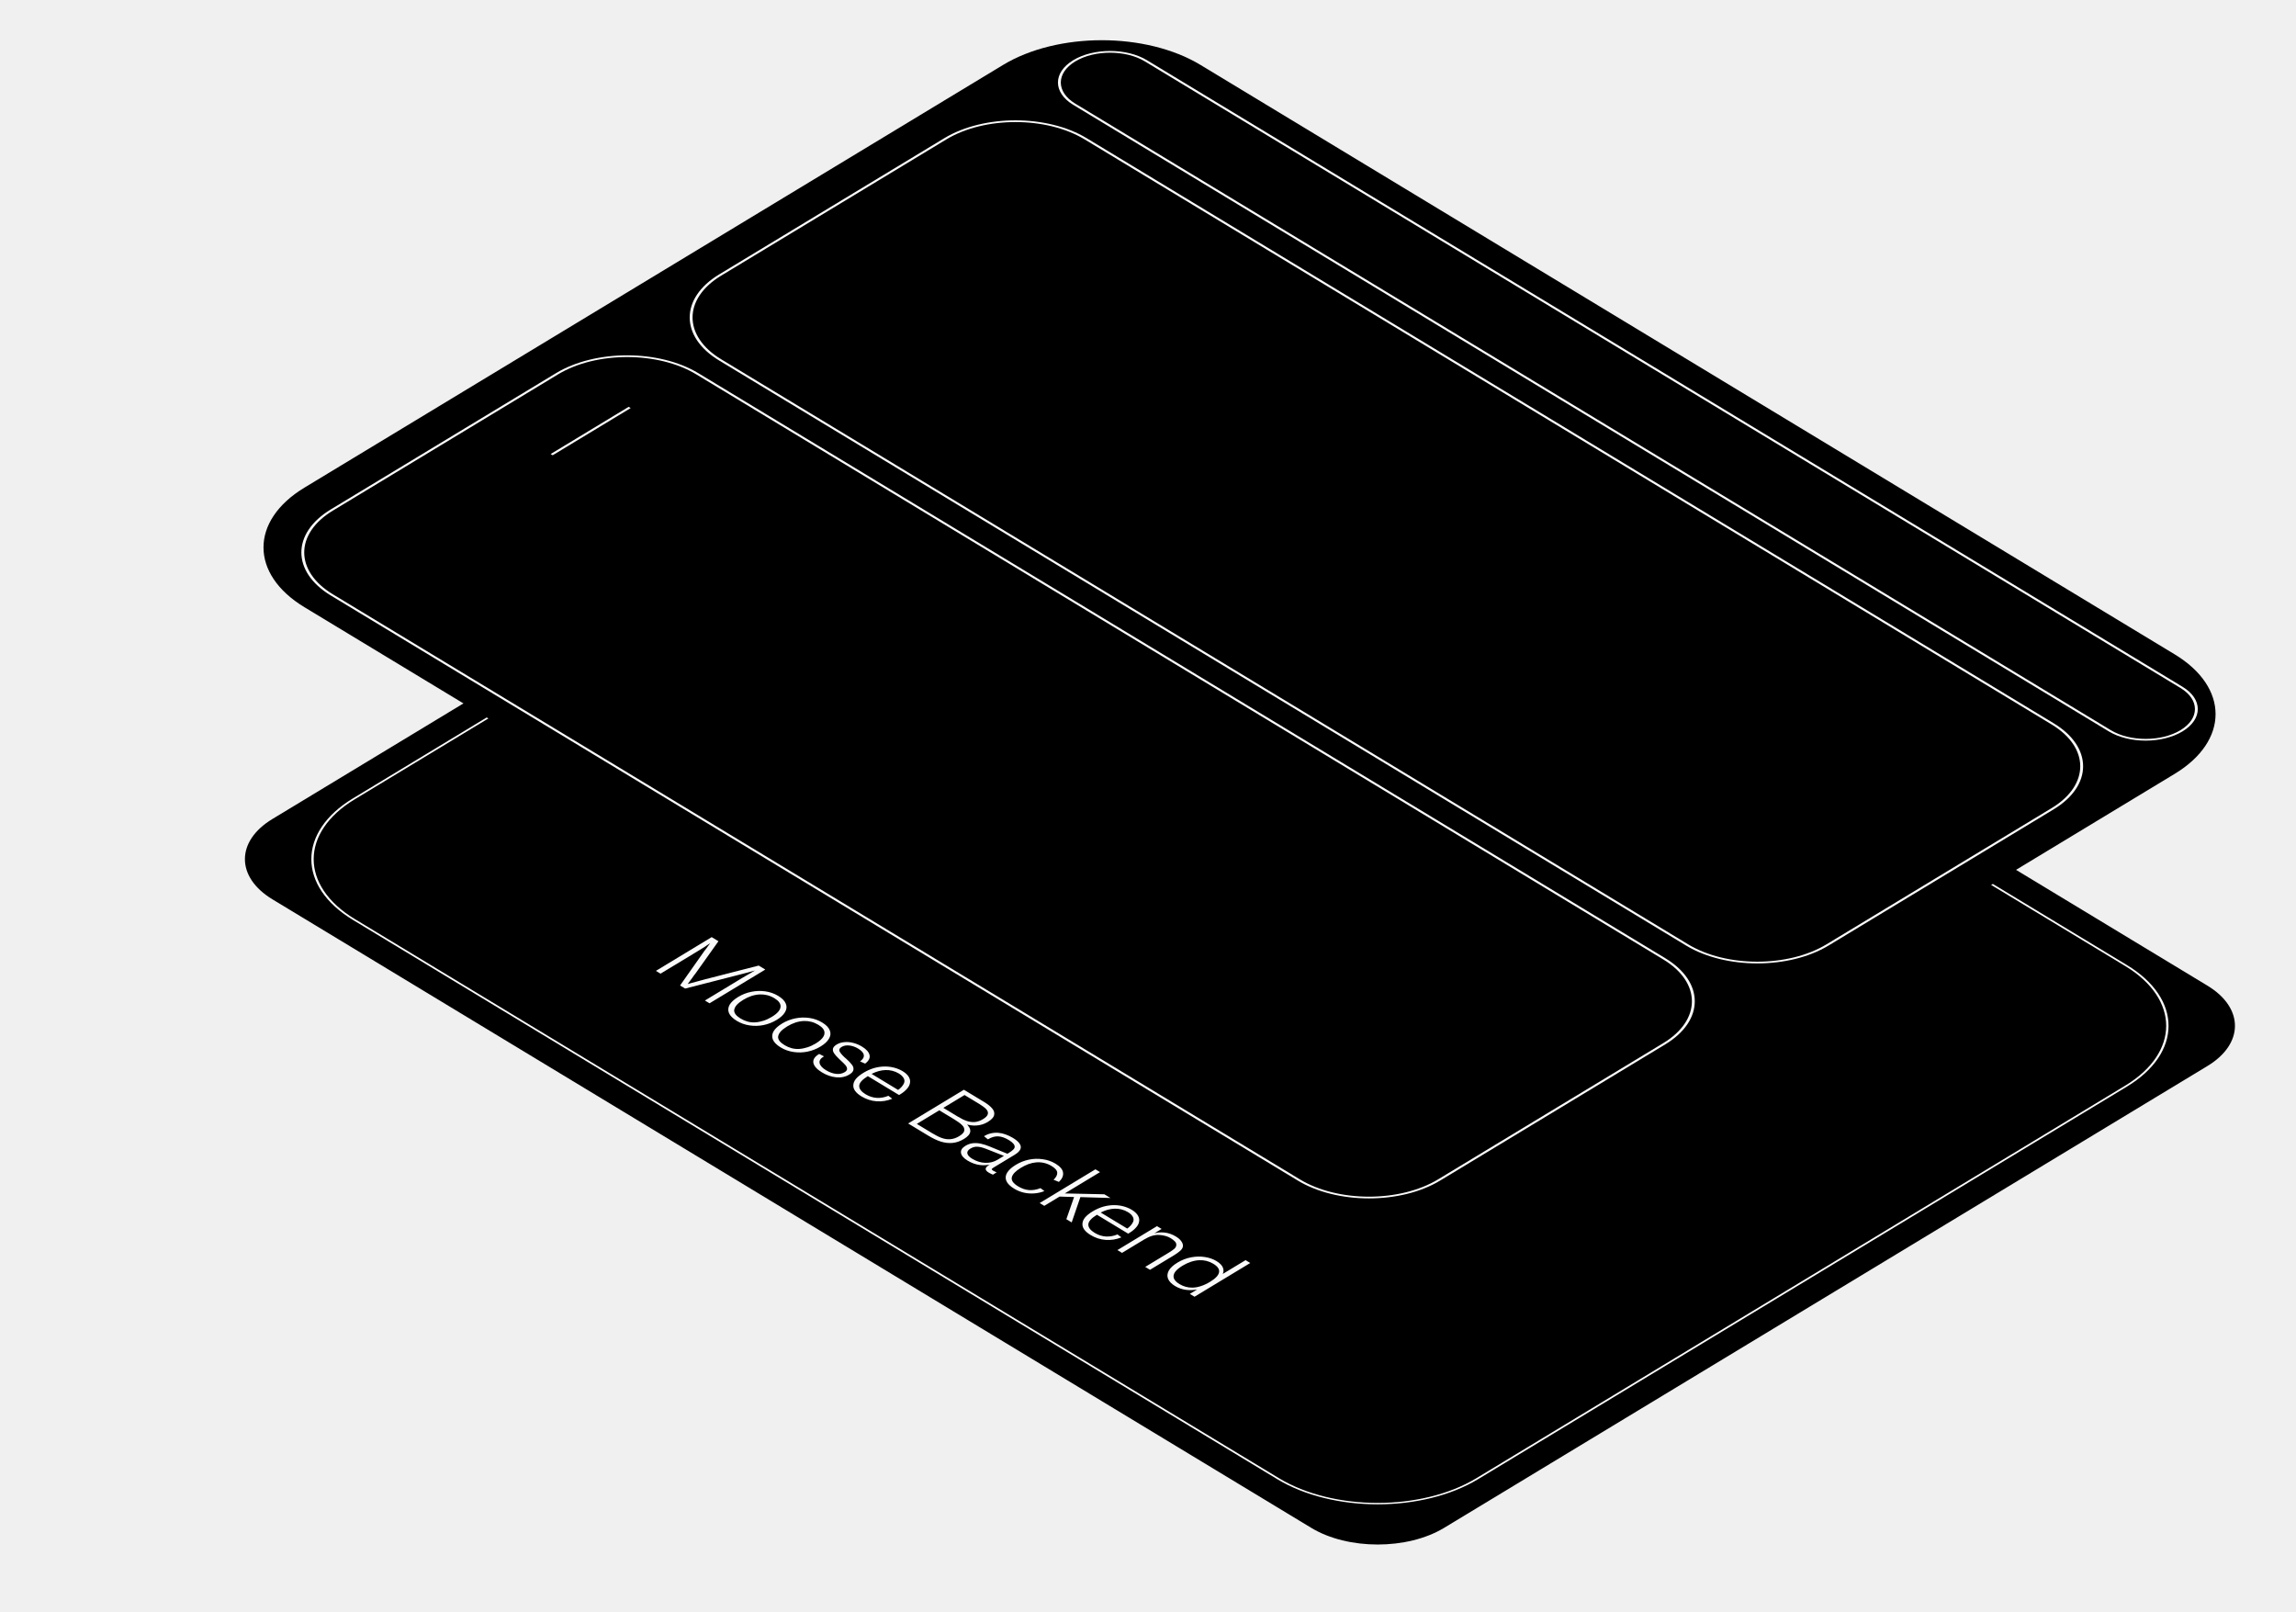
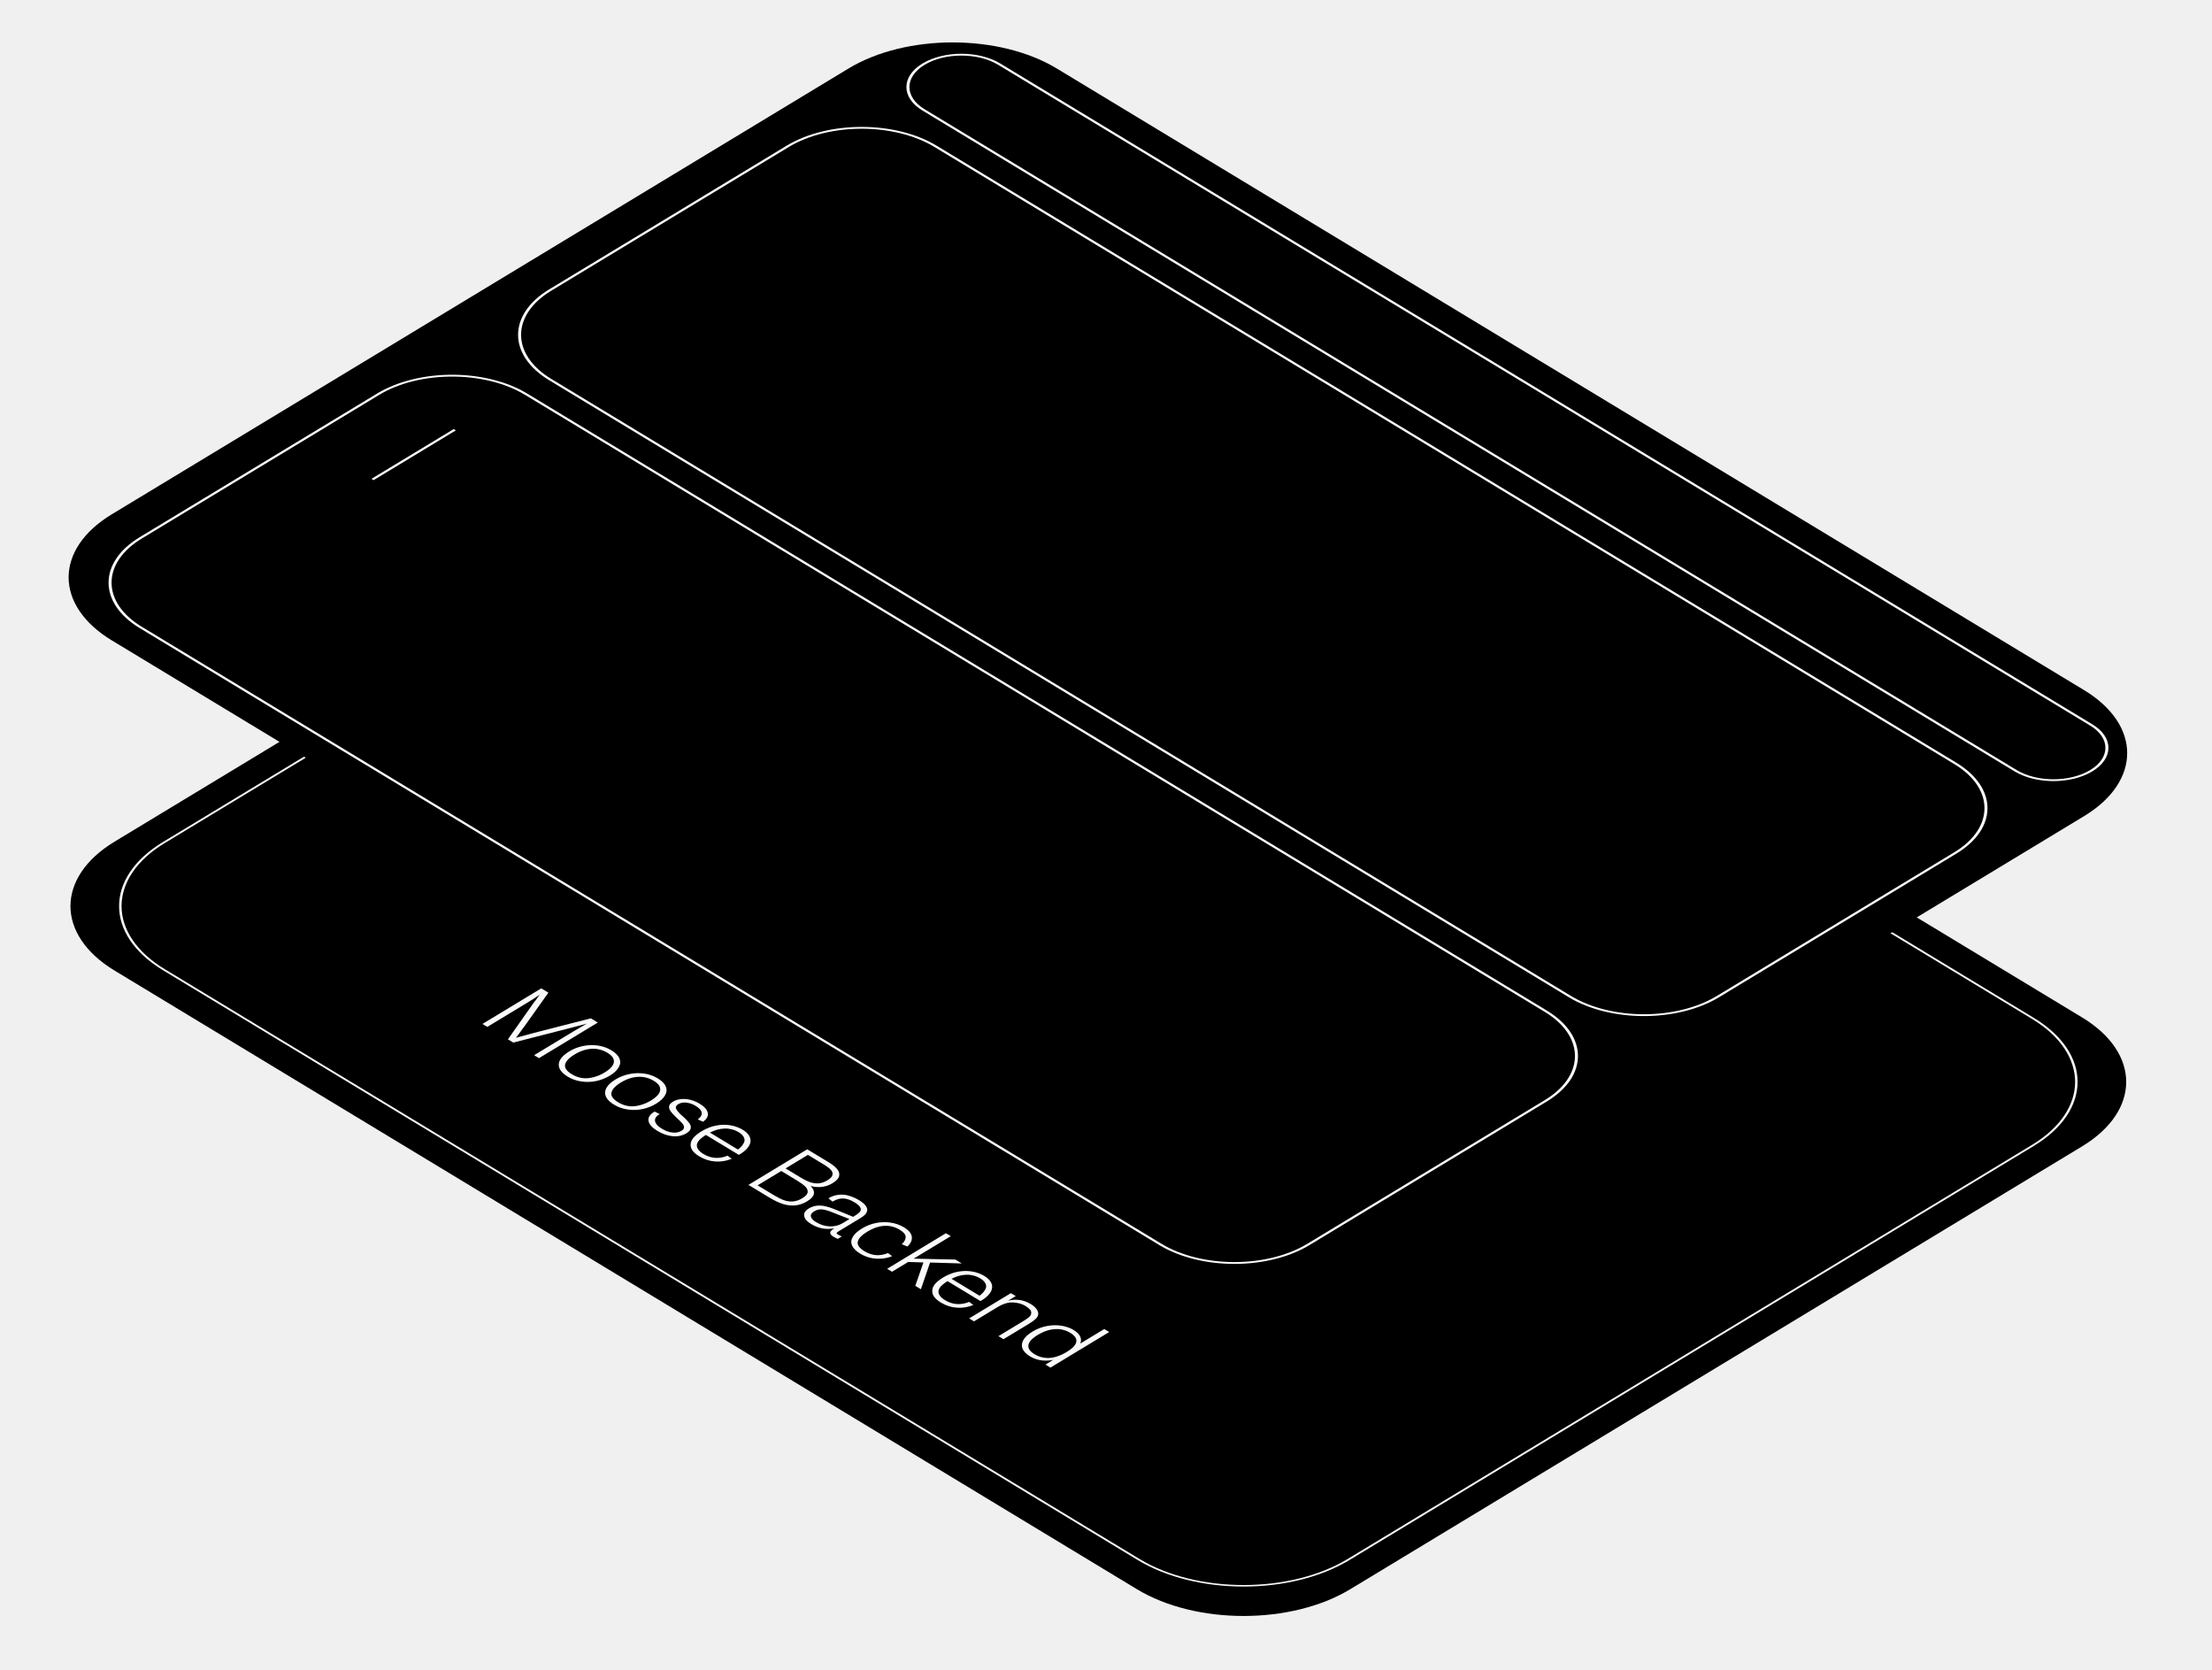
- <svg xmlns="http://www.w3.org/2000/svg" width="486" height="341" viewBox="0 0 486 341" fill="none">
-   <rect width="289.856" height="221.703" rx="16.422" transform="matrix(0.855613 0.517616 -0.855613 0.517616 233.304 67.0781)" fill="black" />
-   <rect y="-0.213" width="277.95" height="209.797" rx="24.643" transform="matrix(0.855613 0.517616 -0.855613 0.517616 233.122 73.3506)" fill="black" />
-   <rect y="-0.213" width="277.95" height="209.797" rx="24.643" transform="matrix(0.855613 0.517616 -0.855613 0.517616 233.122 73.3506)" stroke="#FAFAFA" stroke-width="0.411" />
-   <path d="M138.841 205.48L150.644 198.339L152.077 199.206L147.255 205.98C147.131 206.15 147.002 206.316 146.867 206.479C146.754 206.643 146.642 206.806 146.53 206.969C146.361 207.207 146.192 207.432 146.024 207.642C145.866 207.86 145.715 208.067 145.568 208.265C145.816 208.197 146.086 208.122 146.378 208.04C146.67 207.959 146.974 207.877 147.288 207.795C147.614 207.707 147.94 207.619 148.266 207.53C148.604 207.435 148.93 207.347 149.244 207.265L160.592 204.358L161.992 205.204L150.189 212.345L149.211 211.753L157.237 206.898C157.866 206.517 158.72 206.02 159.8 205.408C159.35 205.531 158.917 205.65 158.501 205.765C158.097 205.874 157.703 205.976 157.321 206.071C157.141 206.126 156.961 206.173 156.781 206.214C156.602 206.255 156.427 206.299 156.259 206.347L145.029 209.223L143.95 208.571L148.789 201.706C148.879 201.556 148.986 201.403 149.109 201.247C149.244 201.083 149.379 200.913 149.514 200.737C149.638 200.553 149.767 200.373 149.902 200.196C150.059 200.019 150.194 199.842 150.307 199.665L150.29 199.655C150.11 199.778 149.919 199.9 149.716 200.022C149.537 200.145 149.351 200.271 149.16 200.4C148.688 200.699 148.272 200.958 147.912 201.175L139.819 206.071L138.841 205.48ZM155.966 216.064C155.123 215.554 154.572 215.01 154.313 214.432C154.066 213.847 154.105 213.259 154.431 212.668C154.769 212.083 155.387 211.518 156.286 210.974C157.118 210.471 158.029 210.117 159.018 209.913C160.007 209.709 160.996 209.675 161.985 209.811C162.986 209.954 163.896 210.274 164.717 210.77C165.56 211.28 166.1 211.831 166.336 212.423C166.583 213.008 166.532 213.596 166.184 214.187C165.847 214.786 165.245 215.347 164.38 215.871C163.525 216.387 162.604 216.748 161.614 216.952C160.637 217.149 159.653 217.173 158.664 217.023C157.686 216.88 156.786 216.561 155.966 216.064ZM156.758 215.564C157.736 216.156 158.748 216.428 159.793 216.381C160.389 216.347 160.979 216.234 161.564 216.044C162.171 215.854 162.761 215.585 163.334 215.238C164.571 214.49 165.2 213.756 165.223 213.035C165.257 212.402 164.829 211.817 163.941 211.28C163.458 210.988 162.958 210.774 162.441 210.638C161.935 210.508 161.423 210.451 160.906 210.464C160.311 210.485 159.709 210.59 159.102 210.78C158.518 210.971 157.927 211.246 157.332 211.607C156.747 211.96 156.286 212.321 155.949 212.688C155.634 213.055 155.454 213.416 155.409 213.769C155.353 214.388 155.803 214.986 156.758 215.564ZM165.265 221.69C164.422 221.18 163.871 220.636 163.612 220.058C163.365 219.473 163.404 218.885 163.73 218.293C164.067 217.708 164.686 217.144 165.585 216.6C166.417 216.096 167.327 215.743 168.317 215.539C169.306 215.335 170.295 215.301 171.284 215.437C172.285 215.58 173.195 215.899 174.016 216.396C174.859 216.906 175.398 217.456 175.634 218.048C175.882 218.633 175.831 219.221 175.483 219.813C175.145 220.411 174.544 220.972 173.678 221.496C172.824 222.013 171.902 222.373 170.913 222.577C169.935 222.774 168.952 222.798 167.962 222.649C166.984 222.506 166.085 222.186 165.265 221.69ZM166.057 221.19C167.035 221.782 168.047 222.054 169.092 222.006C169.688 221.972 170.278 221.86 170.863 221.669C171.47 221.479 172.06 221.21 172.633 220.863C173.87 220.115 174.499 219.381 174.522 218.66C174.555 218.028 174.128 217.443 173.24 216.906C172.757 216.613 172.257 216.399 171.739 216.263C171.234 216.134 170.722 216.076 170.205 216.09C169.609 216.11 169.008 216.215 168.401 216.406C167.816 216.596 167.226 216.872 166.63 217.232C166.046 217.586 165.585 217.946 165.248 218.313C164.933 218.681 164.753 219.041 164.708 219.395C164.652 220.013 165.102 220.612 166.057 221.19ZM173.973 226.958C172.917 226.319 172.315 225.649 172.169 224.949C172.045 224.248 172.456 223.619 173.4 223.061L174.412 223.571C173.692 223.993 173.383 224.466 173.484 224.989C173.597 225.52 174.041 226.02 174.816 226.489C175.558 226.938 176.272 227.2 176.958 227.274C177.655 227.356 178.267 227.237 178.796 226.917C179.144 226.706 179.313 226.468 179.301 226.203C179.29 225.938 179.167 225.673 178.93 225.408C178.706 225.149 178.368 224.816 177.919 224.408C177.863 224.347 177.806 224.292 177.75 224.245C177.694 224.197 177.638 224.143 177.582 224.082C177.098 223.626 176.75 223.231 176.536 222.898C176.323 222.565 176.249 222.242 176.317 221.929C176.396 221.623 176.66 221.334 177.109 221.062C177.57 220.783 178.104 220.617 178.711 220.562C179.33 220.501 179.953 220.552 180.583 220.715C181.235 220.879 181.853 221.137 182.438 221.491C183.371 222.055 183.91 222.653 184.056 223.286C184.214 223.912 183.905 224.52 183.129 225.112L182.05 224.643C182.646 224.214 182.91 223.769 182.842 223.306C182.786 222.837 182.387 222.378 181.645 221.929C181.049 221.569 180.431 221.351 179.79 221.276C179.15 221.202 178.604 221.3 178.155 221.572C177.728 221.831 177.57 222.123 177.683 222.449C177.818 222.776 178.177 223.218 178.762 223.776C178.796 223.81 178.835 223.84 178.88 223.867C178.925 223.895 178.959 223.922 178.981 223.949C178.992 223.969 179.009 223.993 179.032 224.02C179.065 224.041 179.093 224.058 179.116 224.071C179.656 224.561 180.055 224.979 180.313 225.326C180.594 225.673 180.707 226.026 180.65 226.387C180.617 226.747 180.33 227.091 179.79 227.417C178.97 227.914 178.037 228.111 176.991 228.009C175.968 227.907 174.962 227.557 173.973 226.958ZM182.361 232.053C181.776 231.699 181.332 231.322 181.029 230.92C180.737 230.526 180.602 230.118 180.624 229.696C180.635 229.241 180.815 228.792 181.164 228.35C181.535 227.908 182.085 227.466 182.816 227.024C183.513 226.602 184.238 226.279 184.991 226.055C185.756 225.837 186.526 225.725 187.301 225.718C187.998 225.718 188.667 225.803 189.308 225.973C189.96 226.15 190.55 226.398 191.078 226.718C191.708 227.099 192.152 227.524 192.41 227.993C192.669 228.462 192.719 228.948 192.562 229.452C192.45 229.846 192.191 230.247 191.786 230.655C191.393 231.056 190.898 231.424 190.303 231.757L183.693 227.758C182.513 228.486 181.906 229.166 181.872 229.798C181.849 230.438 182.293 231.033 183.204 231.584C183.98 232.053 184.778 232.311 185.598 232.359C186.43 232.4 187.245 232.253 188.043 231.92L188.869 232.542C187.802 232.984 186.694 233.165 185.548 233.083C184.424 233.001 183.361 232.658 182.361 232.053ZM184.351 227.381L184.249 227.136L190.319 230.808L189.982 230.767C190.319 230.55 190.612 230.298 190.859 230.013C191.106 229.727 191.281 229.452 191.382 229.186C191.505 228.812 191.46 228.459 191.247 228.126C191.056 227.792 190.724 227.483 190.252 227.197C189.825 226.939 189.364 226.748 188.869 226.626C188.397 226.504 187.92 226.453 187.436 226.473C186.481 226.507 185.525 226.765 184.57 227.248L184.351 227.381ZM192.229 237.778L204.032 230.637L208.248 233.188C209.068 233.684 209.664 234.16 210.035 234.616C210.417 235.078 210.546 235.551 210.423 236.034C210.31 236.51 209.855 236.989 209.057 237.472C208.36 237.893 207.584 238.138 206.73 238.206C205.887 238.267 205.049 238.148 204.218 237.849L204.369 237.676C205.1 238.322 205.437 238.92 205.381 239.471C205.325 240.022 204.875 240.552 204.032 241.062C203.234 241.545 202.425 241.824 201.604 241.899C200.795 241.967 199.974 241.872 199.142 241.613C198.322 241.348 197.428 240.923 196.461 240.338L192.229 237.778ZM197.321 239.838C198.108 240.314 198.794 240.654 199.378 240.858C199.974 241.069 200.57 241.151 201.166 241.103C201.784 241.056 202.408 240.841 203.037 240.461C203.723 240.046 204.083 239.638 204.116 239.237C204.161 238.829 203.993 238.448 203.611 238.094C203.24 237.734 202.7 237.339 201.992 236.911L198.822 234.993L194.067 237.87L197.321 239.838ZM202.683 236.289C203.459 236.758 204.133 237.084 204.707 237.268C205.302 237.451 205.87 237.516 206.41 237.462C206.96 237.4 207.517 237.2 208.079 236.86C208.675 236.499 209.012 236.146 209.091 235.799C209.181 235.445 209.074 235.102 208.77 234.769C208.467 234.435 207.983 234.068 207.32 233.667L204.167 231.759L199.682 234.473L202.683 236.289ZM204.797 245.626C203.976 245.129 203.516 244.592 203.414 244.014C203.325 243.443 203.639 242.94 204.359 242.504C204.865 242.198 205.393 242.015 205.944 241.954C206.506 241.899 207.068 241.933 207.63 242.056C208.192 242.178 208.782 242.365 209.4 242.617L213.245 244.188C213.278 244.167 213.312 244.147 213.346 244.126C213.38 244.106 213.408 244.089 213.43 244.075C213.891 243.797 214.228 243.552 214.442 243.341C214.678 243.13 214.79 242.913 214.779 242.688C214.779 242.47 214.672 242.243 214.459 242.005C214.256 241.773 213.959 241.539 213.565 241.301C212.733 240.798 211.969 240.532 211.272 240.505C210.586 240.471 209.867 240.682 209.114 241.138L208.287 240.475C208.726 240.196 209.204 239.995 209.721 239.873C210.26 239.75 210.789 239.71 211.306 239.75C211.823 239.791 212.34 239.907 212.857 240.097C213.396 240.288 213.914 240.532 214.408 240.832C215.094 241.246 215.566 241.654 215.825 242.056C216.106 242.457 216.156 242.855 215.976 243.249C215.808 243.637 215.403 244.024 214.762 244.412L210.345 247.085C210.097 247.234 209.957 247.353 209.923 247.442C209.912 247.53 210.019 247.642 210.243 247.778C210.434 247.894 210.676 248.006 210.968 248.115L210.176 248.615C209.839 248.479 209.541 248.332 209.282 248.176C208.821 247.897 208.608 247.618 208.642 247.34C208.675 247.061 209.007 246.745 209.636 246.391L209.839 246.391C209.063 246.615 208.237 246.673 207.36 246.564C206.494 246.449 205.64 246.136 204.797 245.626ZM205.775 245.238C206.686 245.789 207.613 246.078 208.557 246.105C209.513 246.139 210.378 245.922 211.154 245.452L212.975 244.351L213.076 244.861L208.743 243.157L208.574 243.096C207.911 242.845 207.332 242.712 206.837 242.698C206.354 242.678 205.882 242.807 205.421 243.086C204.904 243.399 204.685 243.749 204.763 244.137C204.853 244.517 205.191 244.885 205.775 245.238ZM214.684 251.587C213.818 251.063 213.262 250.509 213.014 249.924C212.778 249.346 212.835 248.768 213.183 248.19C213.543 247.605 214.161 247.047 215.038 246.517C215.881 246.007 216.791 245.646 217.769 245.436C218.759 245.232 219.742 245.201 220.72 245.344C221.709 245.48 222.614 245.796 223.435 246.292C224.413 246.884 224.941 247.516 225.02 248.19C225.11 248.856 224.818 249.509 224.143 250.148L223.013 249.689C223.553 249.172 223.811 248.676 223.789 248.2C223.766 247.724 223.367 247.251 222.592 246.782C222.063 246.462 221.518 246.241 220.956 246.119C220.417 245.997 219.866 245.963 219.304 246.017C218.787 246.058 218.253 246.177 217.702 246.374C217.162 246.578 216.628 246.84 216.1 247.159C214.976 247.84 214.335 248.506 214.178 249.159C214.021 249.812 214.465 250.454 215.51 251.087C216.263 251.542 217.022 251.804 217.786 251.872C218.551 251.94 219.371 251.804 220.248 251.464L221.074 252.086C220.4 252.358 219.692 252.522 218.95 252.576C218.219 252.637 217.483 252.586 216.741 252.423C216.01 252.253 215.324 251.974 214.684 251.587ZM220.068 254.62L231.871 247.479L232.849 248.071L221.046 255.211L220.068 254.62ZM224.098 253.243L225.228 252.58L233.76 252.763L235.058 253.549L228.398 253.355H227.723L224.098 253.243ZM225.717 258.037L227.386 253.253L228.718 253.263L226.847 258.72L225.717 258.037ZM230.859 261.392C230.274 261.039 229.83 260.661 229.527 260.26C229.234 259.866 229.099 259.457 229.122 259.036C229.133 258.58 229.313 258.131 229.662 257.689C230.032 257.247 230.583 256.805 231.314 256.363C232.011 255.942 232.736 255.619 233.489 255.394C234.253 255.177 235.023 255.064 235.799 255.058C236.496 255.058 237.165 255.143 237.806 255.313C238.458 255.489 239.048 255.738 239.576 256.057C240.206 256.438 240.65 256.863 240.908 257.332C241.167 257.802 241.217 258.288 241.06 258.791C240.947 259.185 240.689 259.587 240.284 259.995C239.891 260.396 239.396 260.763 238.8 261.096L232.191 257.098C231.01 257.825 230.403 258.505 230.37 259.138C230.347 259.777 230.791 260.372 231.702 260.923C232.477 261.392 233.275 261.651 234.096 261.698C234.928 261.739 235.743 261.593 236.541 261.26L237.367 261.882C236.299 262.324 235.192 262.504 234.046 262.422C232.921 262.341 231.859 261.997 230.859 261.392ZM232.848 256.72L232.747 256.476L238.817 260.148L238.48 260.107C238.817 259.889 239.11 259.638 239.357 259.352C239.604 259.066 239.778 258.791 239.88 258.526C240.003 258.152 239.958 257.798 239.745 257.465C239.554 257.132 239.222 256.822 238.75 256.537C238.323 256.278 237.862 256.088 237.367 255.965C236.895 255.843 236.417 255.792 235.934 255.812C234.979 255.846 234.023 256.105 233.068 256.588L232.848 256.72ZM236.525 264.575L244.905 259.506L245.883 260.097L243.826 261.342L243.911 261.168C244.731 260.876 245.569 260.771 246.423 260.852C247.277 260.934 248.098 261.213 248.885 261.689C249.402 262.001 249.778 262.324 250.014 262.658C250.273 262.991 250.402 263.328 250.402 263.668C250.391 264.028 250.211 264.368 249.863 264.688C249.525 265 249.07 265.33 248.497 265.677L243.422 268.747L242.41 268.135L247.317 265.167C247.328 265.16 247.339 265.153 247.35 265.147C247.362 265.14 247.373 265.133 247.384 265.126C247.89 264.82 248.278 264.552 248.547 264.32C248.817 264.089 248.963 263.831 248.986 263.545C249.02 263.266 248.93 263.008 248.716 262.77C248.503 262.532 248.193 262.29 247.789 262.046C247.148 261.658 246.339 261.434 245.361 261.372C244.405 261.311 243.349 261.631 242.191 262.331L237.503 265.167L236.525 264.575ZM248.73 272.183C247.999 271.741 247.51 271.241 247.263 270.684C247.027 270.133 247.066 269.558 247.381 268.96C247.695 268.361 248.319 267.78 249.252 267.215C250.163 266.665 251.124 266.294 252.136 266.104C253.147 265.913 254.114 265.893 255.036 266.042C255.969 266.185 256.784 266.467 257.481 266.889C258.234 267.345 258.7 267.831 258.88 268.348C259.071 268.871 259.004 269.388 258.678 269.898L258.324 269.929L263.652 266.705L264.647 267.307L252.844 274.448L251.849 273.846L253.906 272.601L253.889 272.795C252.979 273.033 252.074 273.105 251.175 273.009C250.287 272.907 249.472 272.632 248.73 272.183ZM249.657 271.765C250.084 272.023 250.523 272.214 250.972 272.336C251.433 272.465 251.905 272.527 252.389 272.52C252.984 272.513 253.591 272.404 254.21 272.193C254.839 271.989 255.48 271.69 256.132 271.296C257.278 270.602 257.914 269.932 258.037 269.286C258.172 268.647 257.767 268.042 256.823 267.47C256.374 267.198 255.896 266.998 255.39 266.869C254.895 266.746 254.384 266.695 253.856 266.716C253.271 266.743 252.681 266.855 252.085 267.052C251.489 267.249 250.905 267.521 250.331 267.868C249.567 268.331 249.028 268.786 248.713 269.235C248.409 269.691 248.331 270.133 248.477 270.561C248.645 270.99 249.039 271.391 249.657 271.765Z" fill="#FAFAFA" />
-   <rect width="289.856" height="221.703" rx="24.438" transform="matrix(0.855613 0.517616 -0.855613 0.517616 233.219 1.10156)" fill="black" />
-   <rect y="-0.259" width="273.934" height="17.744" rx="8.872" transform="matrix(0.855613 0.517616 -0.855613 0.517616 234.754 8.41422)" fill="black" />
-   <rect y="-0.259" width="273.934" height="17.744" rx="8.872" transform="matrix(0.855613 0.517616 -0.855613 0.517616 234.754 8.41422)" stroke="#FAFAFA" stroke-width="0.5" />
-   <rect y="-0.259" width="273.934" height="90.413" rx="17.357" transform="matrix(0.855613 0.517616 -0.855613 0.517616 214.731 20.5236)" fill="black" />
-   <rect y="-0.259" width="273.934" height="90.413" rx="17.357" transform="matrix(0.855613 0.517616 -0.855613 0.517616 214.731 20.5236)" stroke="#FAFAFA" stroke-width="0.5" />
-   <rect y="-0.259" width="273.934" height="90.413" rx="17.357" transform="matrix(0.855613 0.517616 -0.855613 0.517616 132.531 70.258)" fill="black" />
-   <rect y="-0.259" width="273.934" height="90.413" rx="17.357" transform="matrix(0.855613 0.517616 -0.855613 0.517616 132.531 70.258)" stroke="#FAFAFA" stroke-width="0.5" />
-   <line y1="-0.25" x2="19.296" y2="-0.25" transform="matrix(0.855613 -0.517616 0.855613 0.517616 116.99 96.3516)" stroke="#FAFAFA" stroke-width="0.5" />
+ <svg xmlns="http://www.w3.org/2000/svg" width="444" height="335" viewBox="0 0 444 335" fill="none">
+   <g clip-path="url(#clip0_4788_242021)">
+     <rect width="289.856" height="221.703" rx="25" transform="matrix(0.855613 0.517616 -0.855613 0.517616 191.305 67.0781)" fill="black" />
+     <rect y="-0.213" width="277.95" height="209.797" rx="24.643" transform="matrix(0.855613 0.517616 -0.855613 0.517616 191.123 73.3506)" fill="black" />
+     <rect y="-0.213" width="277.95" height="209.797" rx="24.643" transform="matrix(0.855613 0.517616 -0.855613 0.517616 191.123 73.3506)" stroke="#FAFAFA" stroke-width="0.411" />
+     <path d="M96.842 205.48L108.645 198.339L110.078 199.206L105.256 205.98C105.132 206.15 105.003 206.316 104.868 206.479C104.755 206.643 104.643 206.806 104.531 206.969C104.362 207.207 104.193 207.432 104.025 207.642C103.867 207.86 103.716 208.067 103.569 208.265C103.817 208.197 104.087 208.122 104.379 208.04C104.671 207.959 104.975 207.877 105.289 207.795C105.615 207.707 105.941 207.619 106.267 207.53C106.605 207.435 106.931 207.347 107.245 207.265L118.593 204.358L119.993 205.204L108.19 212.345L107.212 211.753L115.238 206.898C115.867 206.517 116.721 206.02 117.801 205.408C117.351 205.531 116.918 205.65 116.502 205.765C116.098 205.874 115.704 205.976 115.322 206.071C115.142 206.126 114.962 206.173 114.782 206.214C114.603 206.255 114.428 206.299 114.26 206.347L103.03 209.223L101.951 208.571L106.79 201.706C106.88 201.556 106.987 201.403 107.11 201.247C107.245 201.083 107.38 200.913 107.515 200.737C107.639 200.553 107.768 200.373 107.903 200.196C108.06 200.019 108.195 199.842 108.308 199.665L108.291 199.655C108.111 199.778 107.92 199.9 107.717 200.022C107.538 200.145 107.352 200.271 107.161 200.4C106.689 200.699 106.273 200.958 105.913 201.175L97.82 206.071L96.842 205.48ZM113.967 216.064C113.124 215.554 112.573 215.01 112.314 214.432C112.067 213.847 112.106 213.259 112.432 212.668C112.77 212.083 113.388 211.518 114.287 210.974C115.119 210.471 116.03 210.117 117.019 209.913C118.008 209.709 118.997 209.675 119.986 209.811C120.987 209.954 121.897 210.274 122.718 210.77C123.561 211.28 124.101 211.831 124.337 212.423C124.584 213.008 124.533 213.596 124.185 214.187C123.848 214.786 123.246 215.347 122.381 215.871C121.526 216.387 120.605 216.748 119.615 216.952C118.637 217.149 117.654 217.173 116.665 217.023C115.687 216.88 114.787 216.561 113.967 216.064ZM114.759 215.564C115.737 216.156 116.749 216.428 117.794 216.381C118.39 216.347 118.98 216.234 119.565 216.044C120.172 215.854 120.762 215.585 121.335 215.238C122.572 214.49 123.201 213.756 123.224 213.035C123.258 212.402 122.83 211.817 121.942 211.28C121.459 210.988 120.959 210.774 120.442 210.638C119.936 210.508 119.424 210.451 118.907 210.464C118.311 210.485 117.71 210.59 117.103 210.78C116.519 210.971 115.928 211.246 115.333 211.607C114.748 211.96 114.287 212.321 113.95 212.688C113.635 213.055 113.455 213.416 113.41 213.769C113.354 214.388 113.804 214.986 114.759 215.564ZM123.266 221.69C122.422 221.18 121.872 220.636 121.613 220.058C121.366 219.473 121.405 218.885 121.731 218.293C122.068 217.708 122.687 217.144 123.586 216.6C124.418 216.096 125.328 215.743 126.318 215.539C127.307 215.335 128.296 215.301 129.285 215.437C130.286 215.58 131.196 215.899 132.017 216.396C132.86 216.906 133.399 217.456 133.635 218.048C133.883 218.633 133.832 219.221 133.484 219.813C133.146 220.411 132.545 220.972 131.679 221.496C130.825 222.013 129.903 222.373 128.914 222.577C127.936 222.774 126.953 222.798 125.963 222.649C124.985 222.506 124.086 222.186 123.266 221.69ZM124.058 221.19C125.036 221.782 126.048 222.054 127.093 222.006C127.689 221.972 128.279 221.86 128.864 221.669C129.471 221.479 130.061 221.21 130.634 220.863C131.871 220.115 132.5 219.381 132.523 218.66C132.556 218.028 132.129 217.443 131.241 216.906C130.758 216.613 130.257 216.399 129.74 216.263C129.235 216.134 128.723 216.076 128.206 216.09C127.61 216.11 127.009 216.215 126.402 216.406C125.817 216.596 125.227 216.872 124.631 217.232C124.047 217.586 123.586 217.946 123.249 218.313C122.934 218.681 122.754 219.041 122.709 219.395C122.653 220.013 123.103 220.612 124.058 221.19ZM131.974 226.958C130.917 226.319 130.316 225.649 130.17 224.949C130.046 224.248 130.457 223.619 131.401 223.061L132.413 223.571C131.693 223.993 131.384 224.466 131.485 224.989C131.598 225.52 132.042 226.02 132.817 226.489C133.559 226.938 134.273 227.2 134.959 227.274C135.656 227.356 136.268 227.237 136.797 226.917C137.145 226.706 137.314 226.468 137.302 226.203C137.291 225.938 137.168 225.673 136.931 225.408C136.707 225.149 136.369 224.816 135.92 224.408C135.864 224.347 135.807 224.292 135.751 224.245C135.695 224.197 135.639 224.143 135.583 224.082C135.099 223.626 134.751 223.231 134.537 222.898C134.324 222.565 134.25 222.242 134.318 221.929C134.397 221.623 134.661 221.334 135.11 221.062C135.571 220.783 136.105 220.617 136.712 220.562C137.33 220.501 137.954 220.552 138.584 220.715C139.236 220.879 139.854 221.137 140.439 221.491C141.372 222.055 141.911 222.653 142.057 223.286C142.215 223.912 141.906 224.52 141.13 225.112L140.051 224.643C140.647 224.214 140.911 223.769 140.843 223.306C140.787 222.837 140.388 222.378 139.646 221.929C139.05 221.569 138.432 221.351 137.791 221.276C137.151 221.202 136.605 221.3 136.156 221.572C135.729 221.831 135.571 222.123 135.684 222.449C135.819 222.776 136.178 223.218 136.763 223.776C136.797 223.81 136.836 223.84 136.881 223.867C136.926 223.895 136.96 223.922 136.982 223.949C136.993 223.969 137.01 223.993 137.033 224.02C137.066 224.041 137.094 224.058 137.117 224.071C137.656 224.561 138.056 224.979 138.314 225.326C138.595 225.673 138.708 226.026 138.651 226.387C138.618 226.747 138.331 227.091 137.791 227.417C136.971 227.914 136.038 228.111 134.992 228.009C133.969 227.907 132.963 227.557 131.974 226.958ZM140.362 232.053C139.777 231.699 139.333 231.322 139.03 230.92C138.738 230.526 138.603 230.118 138.625 229.696C138.636 229.241 138.816 228.792 139.165 228.35C139.536 227.908 140.086 227.466 140.817 227.024C141.514 226.602 142.239 226.279 142.992 226.055C143.757 225.837 144.527 225.725 145.302 225.718C145.999 225.718 146.668 225.803 147.309 225.973C147.961 226.15 148.551 226.398 149.079 226.718C149.709 227.099 150.153 227.524 150.411 227.993C150.67 228.462 150.72 228.948 150.563 229.452C150.451 229.846 150.192 230.247 149.787 230.655C149.394 231.056 148.899 231.424 148.304 231.757L141.694 227.758C140.514 228.486 139.907 229.166 139.873 229.798C139.85 230.438 140.294 231.033 141.205 231.584C141.981 232.053 142.779 232.311 143.599 232.359C144.431 232.4 145.246 232.253 146.044 231.92L146.87 232.542C145.802 232.984 144.695 233.165 143.549 233.083C142.425 233.001 141.362 232.658 140.362 232.053ZM142.351 227.381L142.25 227.136L148.32 230.808L147.983 230.767C148.32 230.55 148.613 230.298 148.86 230.013C149.107 229.727 149.282 229.452 149.383 229.186C149.506 228.812 149.461 228.459 149.248 228.126C149.057 227.792 148.725 227.483 148.253 227.197C147.826 226.939 147.365 226.748 146.87 226.626C146.398 226.504 145.921 226.453 145.437 226.473C144.482 226.507 143.526 226.765 142.571 227.248L142.351 227.381ZM150.23 237.778L162.033 230.637L166.248 233.188C167.069 233.684 167.665 234.16 168.036 234.616C168.418 235.078 168.547 235.551 168.424 236.034C168.311 236.51 167.856 236.989 167.058 237.472C166.361 237.893 165.585 238.138 164.731 238.206C163.888 238.267 163.05 238.148 162.219 237.849L162.37 237.676C163.101 238.322 163.438 238.92 163.382 239.471C163.326 240.022 162.876 240.552 162.033 241.062C161.235 241.545 160.426 241.824 159.605 241.899C158.796 241.967 157.975 241.872 157.143 241.613C156.323 241.348 155.429 240.923 154.462 240.338L150.23 237.778ZM155.322 239.838C156.109 240.314 156.795 240.654 157.379 240.858C157.975 241.069 158.571 241.151 159.167 241.103C159.785 241.056 160.409 240.841 161.038 240.461C161.724 240.046 162.084 239.638 162.117 239.237C162.162 238.829 161.994 238.448 161.612 238.094C161.241 237.734 160.701 237.339 159.993 236.911L156.823 234.993L152.068 237.87L155.322 239.838ZM160.684 236.289C161.46 236.758 162.134 237.084 162.708 237.268C163.303 237.451 163.871 237.516 164.411 237.462C164.961 237.4 165.518 237.2 166.08 236.86C166.676 236.499 167.013 236.146 167.092 235.799C167.181 235.445 167.075 235.102 166.771 234.769C166.468 234.435 165.984 234.068 165.321 233.667L162.168 231.759L157.683 234.473L160.684 236.289ZM162.798 245.626C161.977 245.129 161.517 244.592 161.415 244.014C161.325 243.443 161.64 242.94 162.36 242.504C162.866 242.198 163.394 242.015 163.945 241.954C164.507 241.899 165.069 241.933 165.631 242.056C166.193 242.178 166.783 242.365 167.401 242.617L171.246 244.188C171.279 244.167 171.313 244.147 171.347 244.126C171.381 244.106 171.409 244.089 171.431 244.075C171.892 243.797 172.229 243.552 172.443 243.341C172.679 243.13 172.791 242.913 172.78 242.688C172.78 242.47 172.673 242.243 172.46 242.005C172.257 241.773 171.959 241.539 171.566 241.301C170.734 240.798 169.97 240.532 169.273 240.505C168.587 240.471 167.868 240.682 167.115 241.138L166.288 240.475C166.727 240.196 167.205 239.995 167.722 239.873C168.261 239.75 168.79 239.71 169.307 239.75C169.824 239.791 170.341 239.907 170.858 240.097C171.397 240.288 171.915 240.532 172.409 240.832C173.095 241.246 173.567 241.654 173.825 242.056C174.107 242.457 174.157 242.855 173.977 243.249C173.809 243.637 173.404 244.024 172.763 244.412L168.346 247.085C168.098 247.234 167.958 247.353 167.924 247.442C167.913 247.53 168.02 247.642 168.244 247.778C168.435 247.894 168.677 248.006 168.969 248.115L168.177 248.615C167.84 248.479 167.542 248.332 167.283 248.176C166.822 247.897 166.609 247.618 166.642 247.34C166.676 247.061 167.008 246.745 167.637 246.391L167.84 246.391C167.064 246.615 166.238 246.673 165.361 246.564C164.495 246.449 163.641 246.136 162.798 245.626ZM163.776 245.238C164.687 245.789 165.614 246.078 166.558 246.105C167.514 246.139 168.379 245.922 169.155 245.452L170.976 244.351L171.077 244.861L166.744 243.157L166.575 243.096C165.912 242.845 165.333 242.712 164.838 242.698C164.355 242.678 163.883 242.807 163.422 243.086C162.905 243.399 162.686 243.749 162.764 244.137C162.854 244.517 163.191 244.885 163.776 245.238ZM172.685 251.587C171.819 251.063 171.263 250.509 171.015 249.924C170.779 249.346 170.836 248.768 171.184 248.19C171.544 247.605 172.162 247.047 173.039 246.517C173.882 246.007 174.792 245.646 175.77 245.436C176.76 245.232 177.743 245.201 178.721 245.344C179.71 245.48 180.615 245.796 181.436 246.292C182.414 246.884 182.942 247.516 183.021 248.19C183.111 248.856 182.818 249.509 182.144 250.148L181.014 249.689C181.554 249.172 181.812 248.676 181.79 248.2C181.767 247.724 181.368 247.251 180.593 246.782C180.064 246.462 179.519 246.241 178.957 246.119C178.418 245.997 177.867 245.963 177.305 246.017C176.788 246.058 176.254 246.177 175.703 246.374C175.163 246.578 174.629 246.84 174.101 247.159C172.977 247.84 172.336 248.506 172.179 249.159C172.021 249.812 172.466 250.454 173.511 251.087C174.264 251.542 175.023 251.804 175.787 251.872C176.552 251.94 177.372 251.804 178.249 251.464L179.075 252.086C178.401 252.358 177.693 252.522 176.951 252.576C176.22 252.637 175.484 252.586 174.742 252.423C174.011 252.253 173.325 251.974 172.685 251.587ZM178.069 254.62L189.872 247.479L190.85 248.071L179.047 255.211L178.069 254.62ZM182.099 253.243L183.229 252.58L191.761 252.763L193.059 253.549L186.399 253.355H185.724L182.099 253.243ZM183.718 258.037L185.387 253.253L186.719 253.263L184.848 258.72L183.718 258.037ZM188.86 261.392C188.275 261.039 187.831 260.661 187.528 260.26C187.235 259.866 187.1 259.457 187.123 259.036C187.134 258.58 187.314 258.131 187.662 257.689C188.033 257.247 188.584 256.805 189.315 256.363C190.012 255.942 190.737 255.619 191.49 255.394C192.254 255.177 193.024 255.064 193.8 255.058C194.497 255.058 195.166 255.143 195.807 255.313C196.459 255.489 197.049 255.738 197.577 256.057C198.207 256.438 198.651 256.863 198.909 257.332C199.168 257.802 199.218 258.288 199.061 258.791C198.948 259.185 198.69 259.587 198.285 259.995C197.892 260.396 197.397 260.763 196.801 261.096L190.192 257.098C189.011 257.825 188.404 258.505 188.371 259.138C188.348 259.777 188.792 260.372 189.703 260.923C190.478 261.392 191.276 261.651 192.097 261.698C192.929 261.739 193.744 261.593 194.542 261.26L195.368 261.882C194.3 262.324 193.193 262.504 192.046 262.422C190.922 262.341 189.86 261.997 188.86 261.392ZM190.849 256.72L190.748 256.476L196.818 260.148L196.481 260.107C196.818 259.889 197.111 259.638 197.358 259.352C197.605 259.066 197.779 258.791 197.881 258.526C198.004 258.152 197.959 257.798 197.746 257.465C197.555 257.132 197.223 256.822 196.751 256.537C196.324 256.278 195.863 256.088 195.368 255.965C194.896 255.843 194.418 255.792 193.935 255.812C192.979 255.846 192.024 256.105 191.069 256.588L190.849 256.72ZM194.526 264.575L202.906 259.506L203.884 260.097L201.827 261.342L201.912 261.168C202.732 260.876 203.57 260.771 204.424 260.852C205.278 260.934 206.099 261.213 206.886 261.689C207.403 262.001 207.779 262.324 208.015 262.658C208.274 262.991 208.403 263.328 208.403 263.668C208.392 264.028 208.212 264.368 207.864 264.688C207.526 265 207.071 265.33 206.498 265.677L201.423 268.747L200.411 268.135L205.318 265.167C205.329 265.16 205.34 265.153 205.351 265.147C205.363 265.14 205.374 265.133 205.385 265.126C205.891 264.82 206.279 264.552 206.548 264.32C206.818 264.089 206.964 263.831 206.987 263.545C207.021 263.266 206.931 263.008 206.717 262.77C206.503 262.532 206.194 262.29 205.79 262.046C205.149 261.658 204.34 261.434 203.362 261.372C202.406 261.311 201.349 261.631 200.192 262.331L195.504 265.167L194.526 264.575ZM206.731 272.183C206 271.741 205.511 271.241 205.264 270.684C205.028 270.133 205.067 269.558 205.382 268.96C205.696 268.361 206.32 267.78 207.253 267.215C208.164 266.665 209.125 266.294 210.137 266.104C211.148 265.913 212.115 265.893 213.037 266.042C213.97 266.185 214.785 266.467 215.482 266.889C216.235 267.345 216.701 267.831 216.881 268.348C217.072 268.871 217.005 269.388 216.679 269.898L216.325 269.929L221.653 266.705L222.648 267.307L210.845 274.448L209.85 273.846L211.907 272.601L211.89 272.795C210.98 273.033 210.075 273.105 209.176 273.009C208.288 272.907 207.473 272.632 206.731 272.183ZM207.658 271.765C208.085 272.023 208.524 272.214 208.973 272.336C209.434 272.465 209.906 272.527 210.39 272.52C210.985 272.513 211.592 272.404 212.211 272.193C212.84 271.989 213.481 271.69 214.133 271.296C215.279 270.602 215.915 269.932 216.038 269.286C216.173 268.647 215.768 268.042 214.824 267.47C214.375 267.198 213.897 266.998 213.391 266.869C212.896 266.746 212.385 266.695 211.857 266.716C211.272 266.743 210.682 266.855 210.086 267.052C209.49 267.249 208.906 267.521 208.332 267.868C207.568 268.331 207.029 268.786 206.714 269.235C206.41 269.691 206.332 270.133 206.478 270.561C206.646 270.99 207.04 271.391 207.658 271.765Z" fill="#FAFAFA" />
+   </g>
+   <rect width="289.856" height="221.703" rx="24.438" transform="matrix(0.855613 0.517616 -0.855613 0.517616 191.219 1.10156)" fill="black" />
+   <rect y="-0.259" width="273.934" height="17.744" rx="8.872" transform="matrix(0.855613 0.517616 -0.855613 0.517616 192.753 8.41422)" fill="black" />
+   <rect y="-0.259" width="273.934" height="17.744" rx="8.872" transform="matrix(0.855613 0.517616 -0.855613 0.517616 192.753 8.41422)" stroke="#FAFAFA" stroke-width="0.5" />
+   <rect y="-0.259" width="273.934" height="90.413" rx="17.357" transform="matrix(0.855613 0.517616 -0.855613 0.517616 172.73 20.5236)" fill="black" />
+   <rect y="-0.259" width="273.934" height="90.413" rx="17.357" transform="matrix(0.855613 0.517616 -0.855613 0.517616 172.73 20.5236)" stroke="#FAFAFA" stroke-width="0.5" />
+   <rect y="-0.259" width="273.934" height="90.413" rx="17.357" transform="matrix(0.855613 0.517616 -0.855613 0.517616 90.5305 70.258)" fill="black" />
+   <rect y="-0.259" width="273.934" height="90.413" rx="17.357" transform="matrix(0.855613 0.517616 -0.855613 0.517616 90.5305 70.258)" stroke="#FAFAFA" stroke-width="0.5" />
+   <line y1="-0.25" x2="19.296" y2="-0.25" transform="matrix(0.855613 -0.517616 0.855613 0.517616 74.9902 96.3516)" stroke="#FAFAFA" stroke-width="0.5" />
+   <defs>
+     <clipPath id="clip0_4788_242021">
+       <rect width="293.39" height="224.406" rx="25" transform="matrix(0.855613 0.517616 -0.855613 0.517616 192.461 66.375)" fill="white" />
+     </clipPath>
+   </defs>
</svg>
